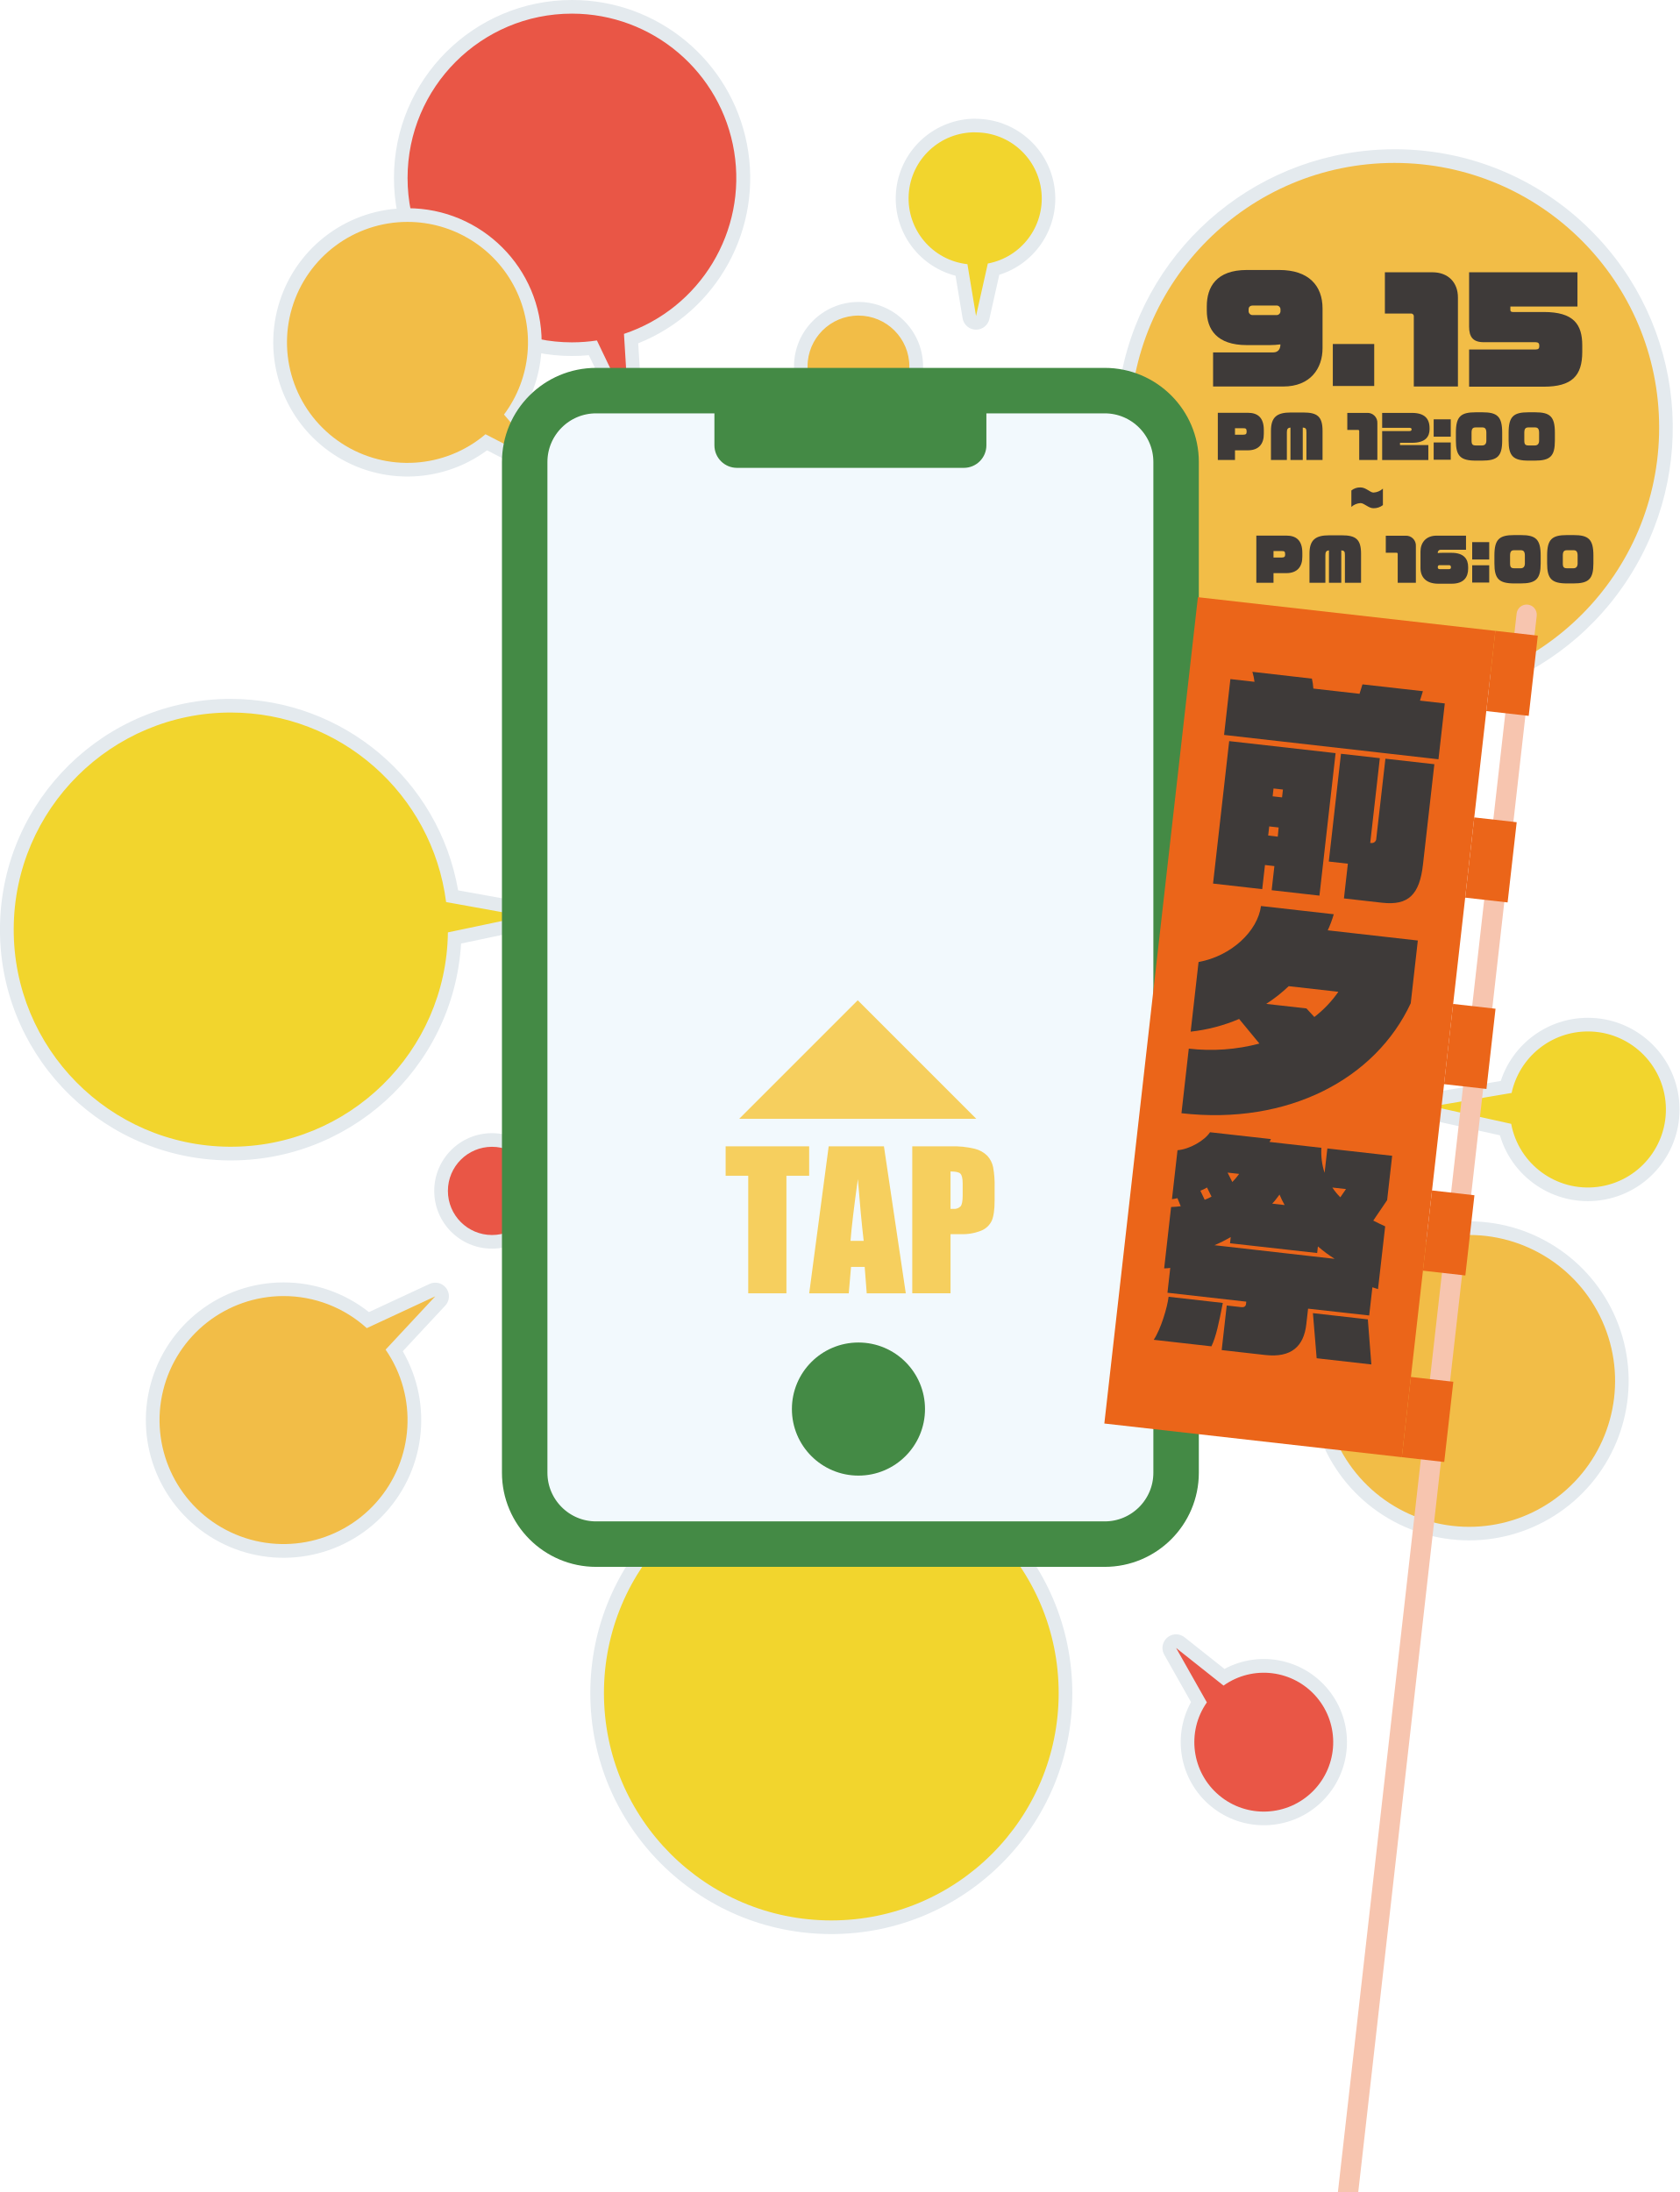
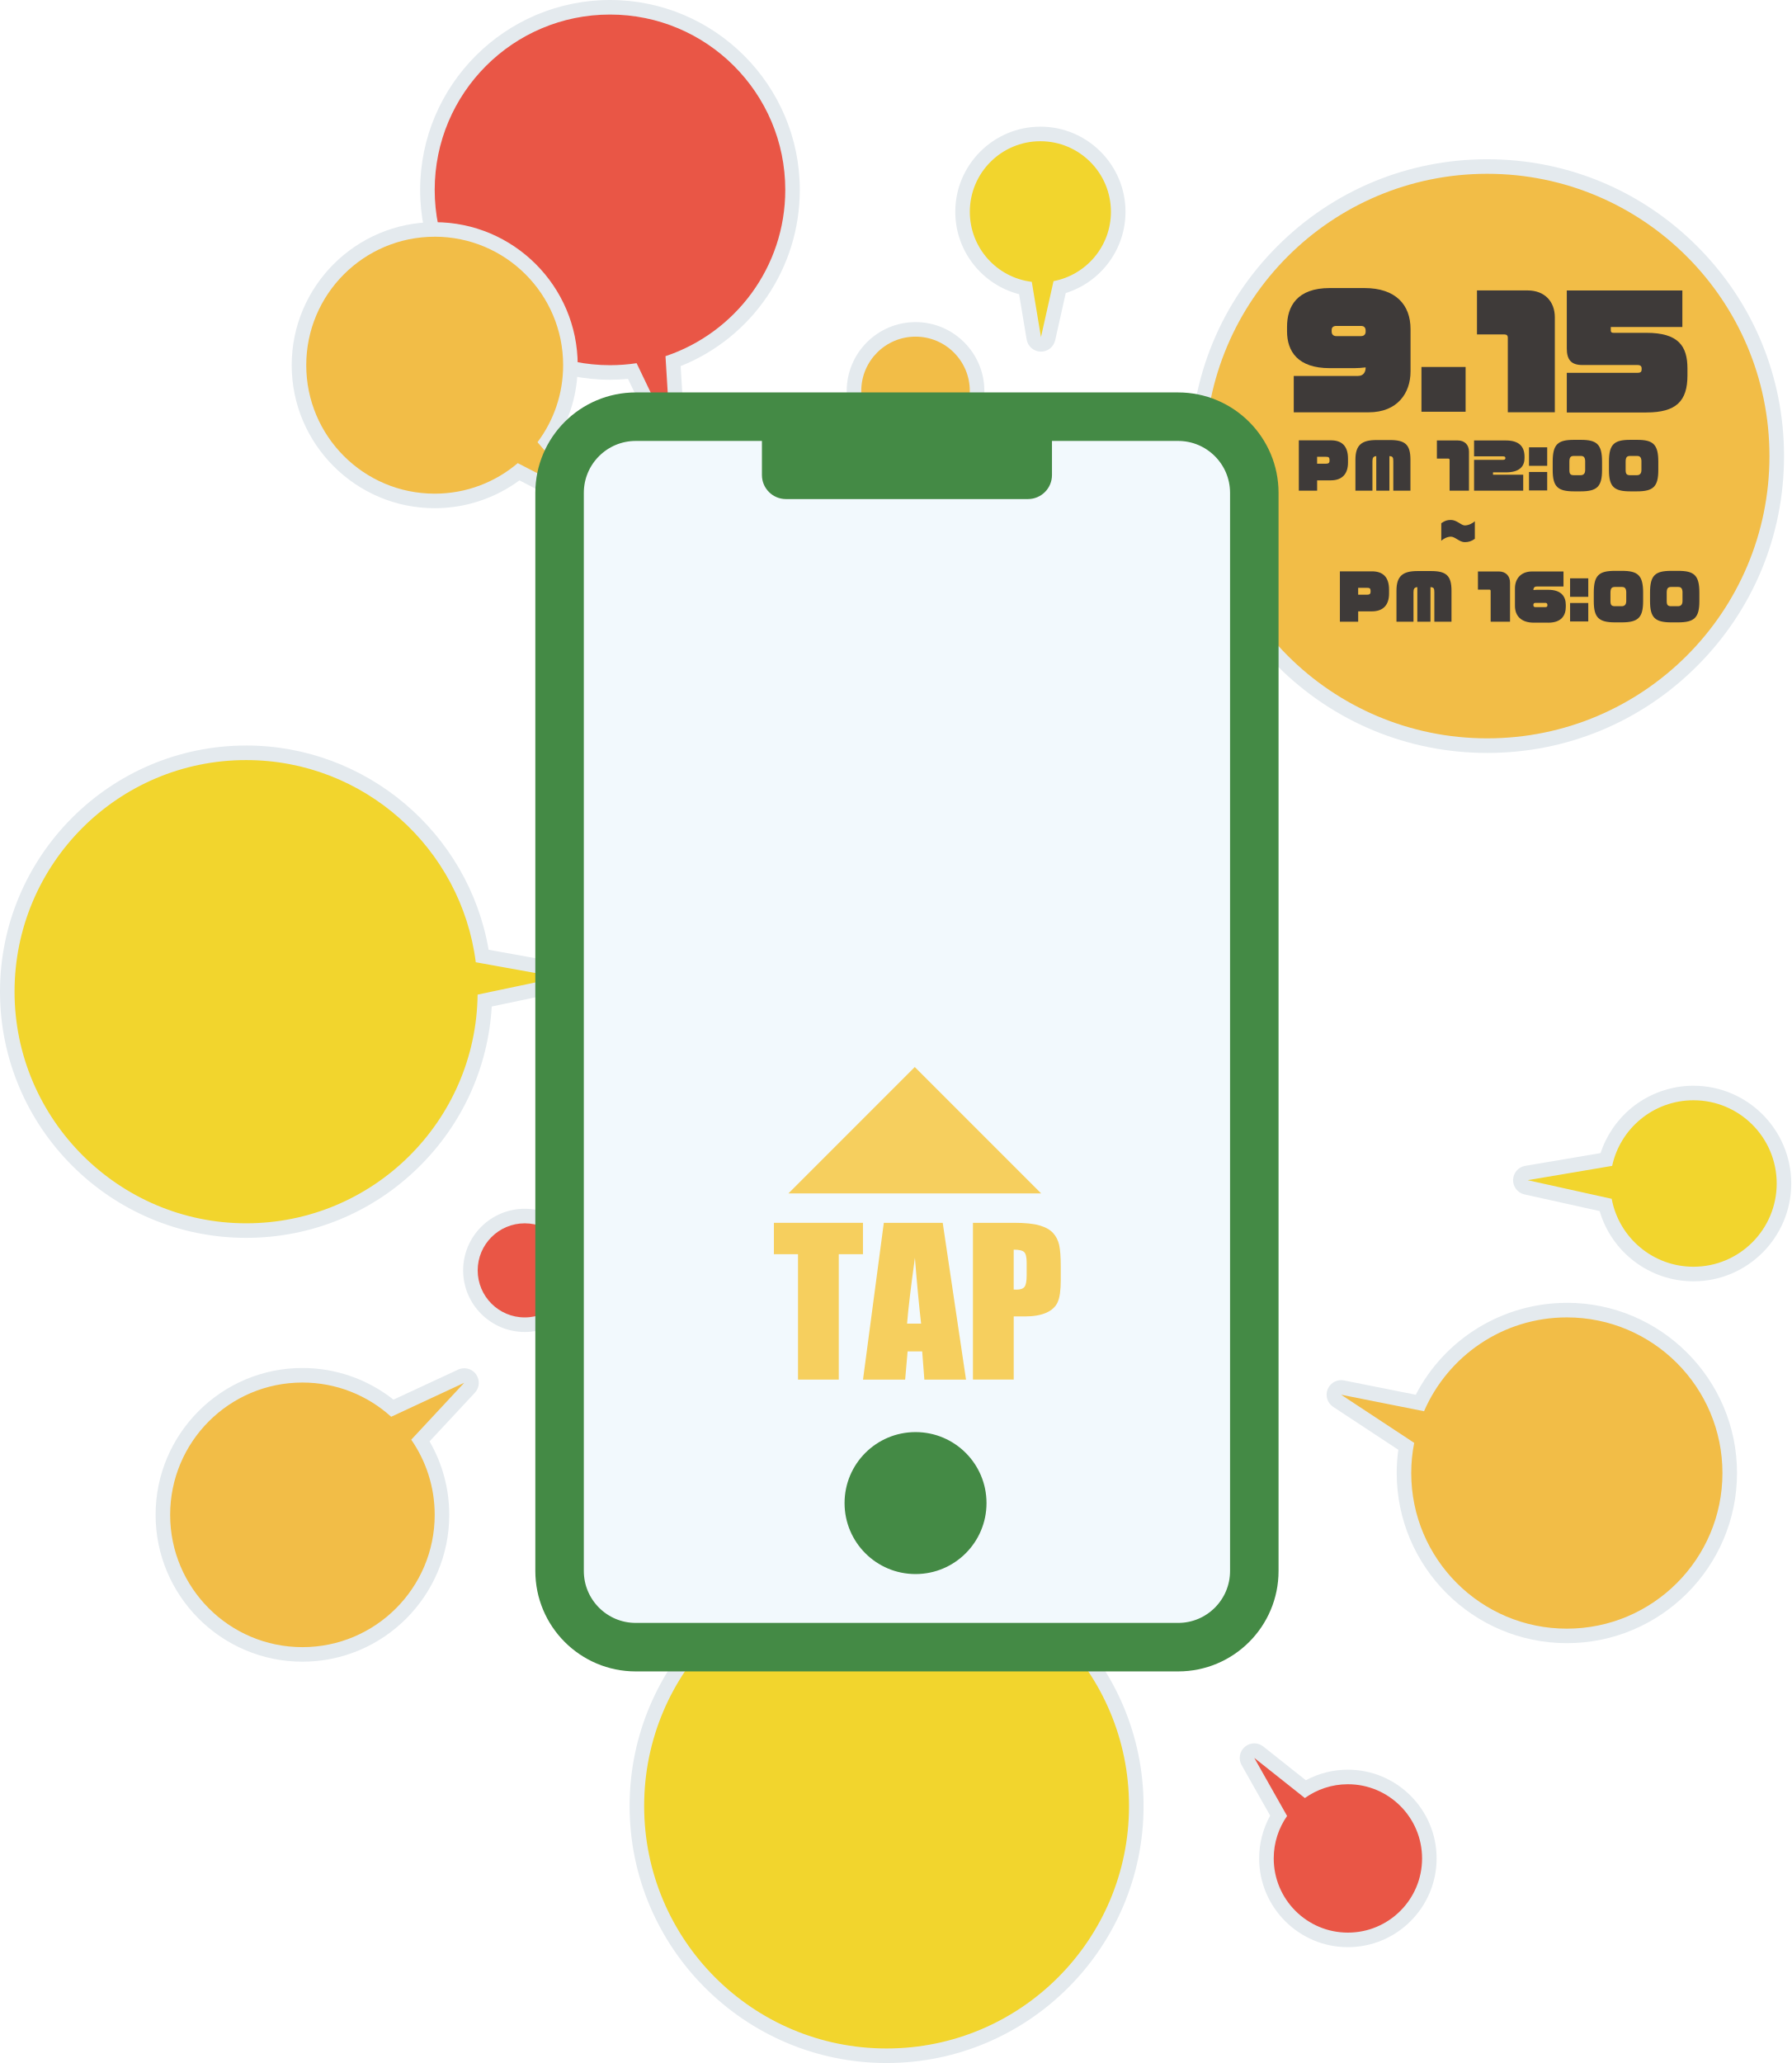
- <svg xmlns="http://www.w3.org/2000/svg" viewBox="0 0 738.72 964.13">
+ <svg xmlns="http://www.w3.org/2000/svg" id="_レイヤー_2" viewBox="0 0 738.72 850.63">
  <defs>
-     <style>.cls-1{fill:#f2bd47;}.cls-2{fill:#e4eaee;}.cls-3{fill:#f2d52d;}.cls-4{fill:#e95646;}.cls-5{fill:#f2f9fd;stroke:#448a45;stroke-miterlimit:10;stroke-width:20px;}.cls-6{fill:#448a45;}.cls-7{fill:#f6cf5e;}.cls-8{fill:#eb6519;}.cls-9{fill:#f7c5af;}.cls-10{fill:#3e3a39;}</style>
+     <style>.cls-1{fill:#f2d52d;}.cls-2{fill:#e95646;}.cls-3{fill:#448a45;}.cls-4{fill:#3e3a39;}.cls-5{fill:#f2bd47;}.cls-6{fill:#f6cf5e;}.cls-7{fill:#f2f9fd;stroke:#448a45;stroke-miterlimit:10;stroke-width:20px;}.cls-8{fill:#e4eaee;}</style>
  </defs>
-   <g id="レイヤー_2" data-name="レイヤー 2">
-     <g id="前夕祭">
-       <g id="吹き出し">
-         <circle class="cls-1" cx="613.34" cy="188.05" r="119.39" />
-         <path class="cls-2" d="M613.34,71.66a116.4,116.4,0,1,1-116.4,116.39A116.39,116.39,0,0,1,613.34,71.66m0-6a122.4,122.4,0,1,0,86.54,35.85,121.6,121.6,0,0,0-86.54-35.85Z" />
-         <circle class="cls-3" cx="365.63" cy="744.66" r="102.98" />
-         <path class="cls-2" d="M365.63,644.68a100,100,0,1,1-100,100,100,100,0,0,1,100-100m0-6a106,106,0,1,0,106,106,106.1,106.1,0,0,0-106-106Z" />
-         <path class="cls-4" d="M216.4,546.2a22.4,22.4,0,1,1,22.4-22.4A22.41,22.41,0,0,1,216.4,546.2Z" />
-         <path class="cls-2" d="M216.4,504.41A19.4,19.4,0,1,1,197,523.8a19.39,19.39,0,0,1,19.39-19.39m0-6a25.4,25.4,0,1,0,25.4,25.39,25.42,25.42,0,0,0-25.4-25.39Z" />
-         <path class="cls-1" d="M377.57,186.58A25.39,25.39,0,1,1,403,161.19,25.42,25.42,0,0,1,377.57,186.58Z" />
-         <path class="cls-2" d="M377.57,138.81a22.39,22.39,0,1,1-22.39,22.38,22.38,22.38,0,0,1,22.39-22.38m0-6A28.39,28.39,0,1,0,406,161.19a28.42,28.42,0,0,0-28.38-28.38Z" />
-         <path class="cls-3" d="M101.5,507.41a98.51,98.51,0,1,1,97.38-113.22L231.3,400a3,3,0,0,1,.09,5.88l-31.47,6.63a98.51,98.51,0,0,1-98.42,94.86Z" />
-         <path class="cls-2" d="M101.5,313.4a95.5,95.5,0,0,1,94.71,83.36L230.77,403,197,410.1a95.49,95.49,0,1,1-95.48-96.7m0-6A101.5,101.5,0,1,0,202.8,415L232,408.86a6,6,0,0,0-.17-11.78l-30.33-5.46a101.64,101.64,0,0,0-100-84.22Z" />
-         <path class="cls-4" d="M276.39,181.65a3,3,0,0,1-2.7-1.7L260.78,153a76.83,76.83,0,0,1-9.22.56,75.31,75.31,0,1,1,26-4.64l1.82,29.53a3,3,0,0,1-2.24,3.08A2.89,2.89,0,0,1,276.39,181.65Z" />
-         <path class="cls-2" d="M251.56,6a72.29,72.29,0,0,1,22.88,140.86l1.95,31.79-13.85-28.9a73.61,73.61,0,0,1-11,.83A72.29,72.29,0,1,1,251.56,6m0-6a78.29,78.29,0,1,0,0,156.58c2.47,0,5-.12,7.43-.35l12,25a6,6,0,0,0,11.4-3L280.7,151A78.29,78.29,0,0,0,251.56,0Z" />
-         <path class="cls-1" d="M241.39,208.33A3,3,0,0,1,240,208l-26.1-13.46a55.84,55.84,0,1,1,11.57-12.36l18.18,21.2a3,3,0,0,1-2.27,5Z" />
-         <path class="cls-2" d="M179.27,97.6a53,53,0,0,1,42.4,84.74l19.72,23L213.53,191A53,53,0,1,1,179.27,97.6m0-6a59,59,0,1,0,34.95,106.47l24.42,12.59a6,6,0,0,0,7.3-9.24l-16.71-19.49a58.45,58.45,0,0,0,9-31.35,59,59,0,0,0-59-59Z" />
-         <path class="cls-1" d="M646.17,674.54A67.25,67.25,0,0,1,579,607.37a68.08,68.08,0,0,1,.91-11l-28.48-18.76a3,3,0,0,1,1.65-5.51,3,3,0,0,1,.59.06l31.85,6.35a67.17,67.17,0,1,1,60.65,96Z" />
-         <path class="cls-2" d="M646.17,543.2a64.18,64.18,0,1,1-62.95,51.73l-30.14-19.85,34.19,6.81a64.17,64.17,0,0,1,58.9-38.69m0-6a70.14,70.14,0,0,0-62.31,37.9l-29.6-5.9a6,6,0,0,0-4.48,10.89l26.88,17.71a70.16,70.16,0,1,0,69.51-60.6Z" />
-         <path class="cls-4" d="M555.89,799.88a33.58,33.58,0,0,1-28.59-51.21l-12.63-22.35a3,3,0,0,1,2.61-4.48,3,3,0,0,1,1.87.65l19.14,15.19a33.59,33.59,0,1,1,17.6,62.2Z" />
-         <path class="cls-2" d="M517.28,724.84l20.86,16.55a30.54,30.54,0,1,1-7.33,7.39l-13.53-23.94m0-6a6,6,0,0,0-5.22,8.95l11.78,20.85a36.56,36.56,0,1,0,14.72-14.58L521,720.14a6,6,0,0,0-3.73-1.3Z" />
-         <path class="cls-1" d="M124.72,682.17a57.56,57.56,0,1,1,37.11-101.54l28.35-13.18a3,3,0,0,1,3.46,4.77l-20.23,21.72a57.55,57.55,0,0,1-48.69,88.23Z" />
-         <path class="cls-2" d="M124.72,570.06a54.38,54.38,0,0,1,36.6,14.11l30.13-14L169.6,593.62a54.54,54.54,0,1,1-44.88-23.56m0-6a60.56,60.56,0,1,0,52.43,30.27l18.69-20.07a6,6,0,0,0-4.4-10.09,5.92,5.92,0,0,0-2.52.56l-26.65,12.38a60.43,60.43,0,0,0-37.55-13.05Z" />
-         <path class="cls-3" d="M698.4,525.31a37.3,37.3,0,0,1-36.26-28.49l-32.79-7.27a3,3,0,0,1,.15-5.88l32.91-5.58a37.32,37.32,0,1,1,36,47.22Z" />
-         <path class="cls-2" d="M698.4,453.67a34.32,34.32,0,1,1-33.74,40.64L630,486.63l34.85-5.91a34.34,34.34,0,0,1,33.55-27.05m0-6a40.32,40.32,0,0,0-38.32,27.78L629,480.71a6,6,0,0,0-.3,11.77l31,6.87a40.32,40.32,0,1,0,38.69-51.68Z" />
-         <path class="cls-3" d="M429.21,142a3,3,0,0,1-2.88-2.5l-3.43-20.65a32.1,32.1,0,1,1,14.08-.4l-4.76,21.21a3,3,0,0,1-2.93,2.34Z" />
-         <path class="cls-2" d="M429.05,58.23a29.09,29.09,0,0,1,5.42,57.68L429.29,139,425.5,116.2a29.09,29.09,0,0,1,3.55-58m0-6a35.1,35.1,0,0,0-8.78,69.08L423.38,140a6,6,0,0,0,5.75,5h.17a6,6,0,0,0,5.85-4.68l4.37-19.47a35.1,35.1,0,0,0-10.47-68.6Z" />
+   <g id="_前夕祭">
+     <g id="_吹き出し">
+       <g>
+         <circle class="cls-5" cx="613.34" cy="188.05" r="119.39" />
+         <path class="cls-8" d="M613.34,71.66c64.28,0,116.39,52.11,116.39,116.39s-52.11,116.39-116.39,116.39-116.39-52.11-116.39-116.39,52.11-116.39,116.39-116.39m0-6c-32.69,0-63.43,12.73-86.55,35.85-23.12,23.12-35.85,53.85-35.85,86.55s12.73,63.43,35.85,86.55,53.85,35.85,86.55,35.85,63.43-12.73,86.55-35.85,35.85-53.85,35.85-86.55-12.73-63.43-35.85-86.55c-23.12-23.12-53.85-35.85-86.55-35.85h0Z" />
      </g>
-       <g id="スマホ">
-         <rect class="cls-5" x="230.77" y="171.81" width="286.51" height="507.36" rx="31.42" />
-         <circle class="cls-6" cx="377.57" cy="619.76" r="29.27" />
-         <rect class="cls-6" x="314.22" y="167.93" width="119.62" height="37.85" rx="9.91" />
-         <polygon class="cls-7" points="325.14 492.08 377.26 439.96 429.38 492.08 325.14 492.08" />
-         <path class="cls-7" d="M355.89,504.2v12.94h-10v51.71H329.09V517.14h-9.94V504.2Z" />
-         <path class="cls-7" d="M388.78,504.2l9.61,64.65H381.21l-.9-11.62h-6l-1,11.62H355.91l8.57-64.65Zm-8.91,41.57q-1.28-11-2.56-27.15-2.58,18.57-3.23,27.15Z" />
-         <path class="cls-7" d="M401.24,504.2h16.93a39.79,39.79,0,0,1,10.57,1.08,11.82,11.82,0,0,1,5.55,3.12,10.72,10.72,0,0,1,2.51,4.93,44.07,44.07,0,0,1,.66,9v5.63c0,4.13-.43,7.13-1.28,9a8.69,8.69,0,0,1-4.69,4.36,22.19,22.19,0,0,1-8.92,1.52h-4.51v26H401.24Zm16.82,11.06v16.45c.47,0,.89,0,1.23,0a3.89,3.89,0,0,0,3.22-1.13c.6-.76.9-2.34.9-4.73v-5.32c0-2.2-.35-3.64-1-4.31S420.24,515.26,418.06,515.26Z" />
+       <g>
+         <circle class="cls-1" cx="365.63" cy="744.66" r="102.98" />
+         <path class="cls-8" d="M365.63,644.68c55.22,0,99.98,44.76,99.98,99.98s-44.76,99.98-99.98,99.98-99.98-44.76-99.98-99.98,44.76-99.98,99.98-99.98m0-6c-58.44,0-105.98,47.54-105.98,105.98s47.54,105.98,105.98,105.98,105.98-47.54,105.98-105.98-47.54-105.98-105.98-105.98h0Z" />
      </g>
-       <g id="旗">
-         <rect class="cls-8" x="388.83" y="385.96" width="365.77" height="131.68" transform="translate(1084.97 -65.45) rotate(96.46)" />
-         <path class="cls-9" d="M597.4,964.13h-8.95l78.6-694.27a4.45,4.45,0,0,1,4.92-3.92h0a4.45,4.45,0,0,1,3.92,4.92" />
-         <rect class="cls-8" x="647.28" y="286.79" width="35.51" height="18.78" transform="translate(1034.16 -331.32) rotate(96.46)" />
-         <rect class="cls-8" x="610.13" y="614.96" width="35.51" height="18.78" transform="translate(1318.91 70.69) rotate(96.46)" />
-         <rect class="cls-8" x="628.71" y="450.88" width="35.51" height="18.78" transform="translate(1176.53 -130.31) rotate(96.46)" />
-         <rect class="cls-8" x="619.42" y="532.92" width="35.51" height="18.78" transform="translate(1247.72 -29.81) rotate(96.46)" />
-         <rect class="cls-8" x="638" y="368.83" width="35.51" height="18.78" transform="translate(1105.35 -230.81) rotate(96.46)" />
-         <path class="cls-10" d="M559.31,391.55l1.2-10.61-4.14-.47-1.21,10.61-21.63-2.45,7.1-62.66,46.8,5.29-7.1,62.67Zm-20.93-68.3,2.78-24.56,10.61,1.2a26.74,26.74,0,0,0-.93-4.4l26.17,3a25.45,25.45,0,0,1,.64,4.37l20.31,2.3,1.29-4.15,26.58,3-1.28,4.15,10.91,1.24-2.78,24.56Zm24,40.71-4.14-.47-.46,4L562,368Zm1.89-16.68-4.14-.47-.39,3.44,4.14.47Zm43.61,49.78-16.78-1.9,1.73-15.27-8.39-.95,5.36-47.4,17.09,1.93-4.23,37.3.3,0a2,2,0,0,0,2.38-2l4-35.07,21.53,2.43-5,44.07C624.39,393.6,619.35,398.35,607.93,397.06Z" />
-         <path class="cls-10" d="M519.64,489.64l3.22-28.41A83.7,83.7,0,0,0,553.92,459L545,448.18a75.06,75.06,0,0,1-21.31,5.58l3.47-30.63c14.53-2.65,26-13.64,27.46-24.63l32,3.62a48.47,48.47,0,0,1-2.64,7.07l39.62,4.49-3.12,27.59C605,474.53,566.64,495,519.64,489.64Zm47.17-55.88a66.44,66.44,0,0,1-9.89,7.79l17.69,2,3.47,3.77a50,50,0,0,0,10.57-11.09Z" />
-         <path class="cls-10" d="M532.81,592.17l-25.37-2.87c3.21-4.86,6-14.37,6.54-18.92l23.85,2.7C536.11,582,534.8,588.1,532.81,592.17Zm70.81-26-1.41,12.43-26.88-3-.78,6.87c-1.1,9.71-6.59,14.82-18.12,13.51l-19.1-2.16,2.22-19.61,6.47.73c.91.11,1.86-.2,2-1.31l.13-1.11-34.67-3.92,1.23-10.92a20.65,20.65,0,0,1-2.68.21l3.05-27a41.65,41.65,0,0,0,4.24-.34L517.87,527a16.34,16.34,0,0,1-2.41.44l2.44-21.53c5.27-.42,11.84-4.18,14.3-7.9l26.79,3a5.45,5.45,0,0,1-.65,1.25l22.84,2.59a29.4,29.4,0,0,0,1.41,11l1.22-10.71,28.5,3.22-2.21,19.51L604,536.86c1.74.91,3.49,1.73,5.24,2.54L606.09,567C605.29,566.8,604.42,566.39,603.62,566.2Zm-72.74-43.86a17.2,17.2,0,0,1-2.92,1.41l1.9,4a27,27,0,0,0,3-1.39Zm48.77,25.89-.33,2.93L541,546.83l.31-2.73a57.68,57.68,0,0,1-7.16,3.59l52.86,6A61.75,61.75,0,0,1,579.65,548.23Zm-39.73-32.44,2.09,4.13a31,31,0,0,0,3-3.56Zm22.86,9.65c-1,1.32-2,2.74-3.22,4l5.46.62A39.84,39.84,0,0,1,562.78,525.44Zm16.32,72-1.64-19.84,24.15,2.74,1.55,19.83ZM586,522.33a27.79,27.79,0,0,0,3.51,4.29L592,523Z" />
+       <g>
+         <path class="cls-2" d="M216.4,546.2c-12.35,0-22.4-10.05-22.4-22.4s10.05-22.4,22.4-22.4,22.4,10.05,22.4,22.4-10.05,22.4-22.4,22.4Z" />
+         <path class="cls-8" d="M216.4,504.41c10.71,0,19.4,8.69,19.4,19.4s-8.69,19.4-19.4,19.4-19.4-8.69-19.4-19.4,8.69-19.4,19.4-19.4m0-6c-14.01,0-25.4,11.39-25.4,25.4s11.39,25.4,25.4,25.4,25.4-11.39,25.4-25.4-11.39-25.4-25.4-25.4h0Z" />
      </g>
-       <g id="日時">
-         <path class="cls-10" d="M564.42,170H533.55V155H560c2.35,0,3.15-1.73,3.15-3.39v-.13a38,38,0,0,1-4.63.31H548.37c-13.15,0-17.59-6.91-17.59-15.18v-1.86c0-8.45,4.13-16,17.59-16h14.32c12.85,0,19,6.86,19,16.92v17.47C581.71,162.05,576.34,170,564.42,170Zm-1.23-33.7a1.73,1.73,0,0,0-1.92-1.92H551.09c-1.48,0-1.92.87-1.92,1.61v.68a1.75,1.75,0,0,0,1.92,1.91h10.18a1.72,1.72,0,0,0,1.92-1.79Z" />
-         <path class="cls-10" d="M586.21,169.77V151.31h18.21v18.46Z" />
-         <path class="cls-10" d="M621.83,170V139.27a1.21,1.21,0,0,0-1.36-1.36H609.11V119.76H630c7,0,11.24,4.51,11.24,11.11V170Z" />
-         <path class="cls-10" d="M679,170.08H646.15V153.72h29.2c1.3,0,1.67-.5,1.67-1.42v-.37c0-.93-.5-1.42-1.67-1.42H652.57c-4.69,0-6.42-2.29-6.42-6.86V119.76h47.66v15.07H664.3v1.54c0,.62.43.86,1.11.86H679c13.15,0,16.92,5.44,16.92,14.7v2.9C695.91,165.32,691.34,170.08,679,170.08Z" />
-         <path class="cls-10" d="M548.81,198.07h-5.63v4.25h-7.55V181.56h13.23c4.19,0,7,2,7,7.56v1.65C555.9,195.12,553.77,198.07,548.81,198.07Zm-.51-8.32c0-1.25-.41-1.4-1.53-1.4h-3.59v2.85h3.59c1.09,0,1.53-.3,1.53-1.22Z" />
-         <path class="cls-10" d="M574.6,202.32V190.21c0-1.53-.18-2.09-1.61-2.14v14.25h-5.41V188.07c-1.3.1-1.58.79-1.58,2.14v12.11h-7V189.55c0-6.06,2.57-8.12,8.7-8.12h5.52c6.2,0,8.47,1.78,8.47,8.12v12.77Z" />
-         <path class="cls-10" d="M597.82,202.32V189.65a.5.5,0,0,0-.56-.56h-4.68v-7.48h8.59a4.31,4.31,0,0,1,4.63,4.58v16.13Z" />
-         <path class="cls-10" d="M621,194.76h-5.24v1h12.46v6.59H607.91V189.6h12c.69,0,.94-.28.94-.69v-.1c0-.43-.33-.64-.94-.64h-12v-6.56H621c5.55,0,7.76,2.49,7.76,6.77v.46C628.72,192,627.07,194.76,621,194.76Z" />
-         <path class="cls-10" d="M630.57,192.07v-7.63h7.51v7.63Zm0,10.14v-7.6h7.51v7.6Z" />
-         <path class="cls-10" d="M651.86,202.6h-2.72c-6.79,0-8.8-2-8.8-8.8v-3.46c0-7.15,2.11-9,8.72-9H652c6.54,0,8.7,1.83,8.7,9v3.46C660.69,200.64,658.65,202.6,651.86,202.6Zm1.88-12.26c0-1.84-.68-2.34-1.75-2.34h-2.93c-1.27,0-1.83.53-1.83,2.34v3.46c0,1.67.46,2.13,1.91,2.13h2.72c1.25,0,1.88-.74,1.88-2.13Z" />
-         <path class="cls-10" d="M675.06,202.6h-2.72c-6.8,0-8.81-2-8.81-8.8v-3.46c0-7.15,2.12-9,8.73-9h2.92c6.54,0,8.7,1.83,8.7,9v3.46C683.88,200.64,681.85,202.6,675.06,202.6Zm1.88-12.26c0-1.84-.69-2.34-1.76-2.34h-2.92c-1.27,0-1.83.53-1.83,2.34v3.46c0,1.67.46,2.13,1.91,2.13h2.72c1.24,0,1.88-.74,1.88-2.13Z" />
-         <path class="cls-10" d="M604.05,223.54c-2.14,0-4-2.26-5.68-2.26a6.5,6.5,0,0,0-4,1.68v-7.23a6,6,0,0,1,4-1.34c2.44,0,4.25,2.26,5.72,2.26a6.76,6.76,0,0,0,4.15-1.73v7.25A6.6,6.6,0,0,1,604.05,223.54Z" />
-         <path class="cls-10" d="M565.74,252.09h-5.62v4.25h-7.55V235.58H565.8c4.19,0,7,2,7,7.55v1.66C572.84,249.14,570.7,252.09,565.74,252.09Zm-.5-8.32c0-1.25-.41-1.4-1.53-1.4h-3.59v2.85h3.59c1.09,0,1.53-.31,1.53-1.22Z" />
-         <path class="cls-10" d="M591.53,256.34V244.23c0-1.53-.17-2.09-1.6-2.14v14.25h-5.42V242.09c-1.29.1-1.57.79-1.57,2.14v12.11h-7V243.57c0-6.06,2.57-8.12,8.7-8.12h5.52c6.2,0,8.47,1.78,8.47,8.12v12.77Z" />
-         <path class="cls-10" d="M614.75,256.34V243.67a.5.5,0,0,0-.56-.56h-4.68v-7.48h8.6a4.31,4.31,0,0,1,4.63,4.58v16.13Z" />
-         <path class="cls-10" d="M638.48,256.74h-5.9c-5.26,0-7.81-2.8-7.81-6.94v-7.2c0-3.69,2.19-7,7.1-7h12.92v6.21H633.7a1.25,1.25,0,0,0-1.32,1.37v.08a15.85,15.85,0,0,1,1.91-.11h4.19c5.42,0,7.25,2.8,7.25,6.24v.73C645.73,253.67,644,256.74,638.48,256.74Zm-.33-7.4a.74.74,0,0,0-.81-.76h-4.17a.71.71,0,0,0-.79.74v.22a.72.72,0,0,0,.79.79h4.17c.64,0,.81-.38.81-.66Z" />
-         <path class="cls-10" d="M647.51,246.09v-7.64H655v7.64Zm0,10.14v-7.6H655v7.6Z" />
-         <path class="cls-10" d="M668.8,256.62h-2.72c-6.79,0-8.8-2-8.8-8.81v-3.46c0-7.14,2.11-9,8.72-9h2.93c6.54,0,8.7,1.83,8.7,9v3.46C677.63,254.66,675.59,256.62,668.8,256.62Zm1.88-12.27c0-1.83-.68-2.34-1.75-2.34H666c-1.27,0-1.83.54-1.83,2.34v3.46c0,1.68.46,2.14,1.91,2.14h2.72c1.25,0,1.88-.74,1.88-2.14Z" />
-         <path class="cls-10" d="M692,256.62h-2.73c-6.79,0-8.8-2-8.8-8.81v-3.46c0-7.14,2.11-9,8.73-9h2.92c6.54,0,8.7,1.83,8.7,9v3.46C700.82,254.66,698.79,256.62,692,256.62Zm1.88-12.27c0-1.83-.69-2.34-1.76-2.34H689.2c-1.27,0-1.83.54-1.83,2.34v3.46c0,1.68.45,2.14,1.9,2.14H692c1.24,0,1.88-.74,1.88-2.14Z" />
+       <g>
+         <path class="cls-5" d="M377.57,186.58c-14,0-25.38-11.39-25.38-25.38s11.39-25.38,25.38-25.38,25.38,11.39,25.38,25.38-11.39,25.38-25.38,25.38Z" />
+         <path class="cls-8" d="M377.57,138.81c12.36,0,22.38,10.02,22.38,22.38s-10.02,22.38-22.38,22.38-22.38-10.02-22.38-22.38,10.02-22.38,22.38-22.38m0-6c-15.65,0-28.38,12.73-28.38,28.38s12.73,28.38,28.38,28.38,28.38-12.73,28.38-28.38-12.73-28.38-28.38-28.38h0Z" />
+       </g>
+       <g>
+         <path class="cls-1" d="M101.5,507.41c-54.31,0-98.5-44.19-98.5-98.5s44.19-98.5,98.5-98.5c48.72,0,90.2,35.87,97.38,83.79l32.42,5.85c1.41,.25,2.45,1.47,2.47,2.91,.02,1.43-.98,2.68-2.38,2.98l-31.47,6.62c-.91,25.15-11.22,48.65-29.18,66.41-18.55,18.34-43.14,28.45-69.23,28.45Z" />
+         <path class="cls-8" d="M101.5,313.4c48.63,0,88.74,36.35,94.71,83.36l34.56,6.23-33.8,7.11c-.65,52.19-43.13,94.3-95.47,94.3S6,461.65,6,408.9s42.76-95.5,95.5-95.5m0-6C45.53,307.4,0,352.93,0,408.9s45.53,101.5,101.5,101.5c26.89,0,52.22-10.41,71.34-29.31,17.95-17.75,28.48-41.06,29.96-66.08l29.21-6.15c2.81-.59,4.81-3.09,4.76-5.96-.04-2.87-2.11-5.31-4.93-5.82l-30.33-5.47c-8.29-48.31-50.52-84.22-100.01-84.22h0Z" />
+       </g>
+       <g>
+         <path class="cls-2" d="M276.39,181.65c-1.13,0-2.2-.64-2.7-1.7l-12.91-26.93c-3.05,.37-6.14,.56-9.22,.56-41.51,0-75.29-33.77-75.29-75.29S210.04,3,251.56,3s75.29,33.77,75.29,75.29c0,31.67-19.71,59.78-49.27,70.65l1.81,29.53c.09,1.43-.85,2.73-2.24,3.09-.25,.06-.5,.1-.75,.1Z" />
+         <path class="cls-8" d="M251.56,6c39.92,0,72.29,32.36,72.29,72.29,0,31.92-20.7,58.99-49.4,68.57l1.95,31.79-13.86-28.9c-3.58,.55-7.25,.83-10.98,.83-39.92,0-72.29-32.36-72.29-72.29S211.63,6,251.56,6m0-6c-43.17,0-78.29,35.12-78.29,78.29s35.12,78.29,78.29,78.29c2.48,0,4.96-.12,7.43-.35l11.99,25.01c1.02,2.12,3.15,3.41,5.41,3.41,.5,0,1.01-.06,1.51-.19,2.78-.72,4.66-3.31,4.48-6.17l-1.68-27.33c29.58-11.84,49.14-40.48,49.14-72.66C329.85,35.12,294.73,0,251.56,0h0Z" />
+       </g>
+       <g>
+         <path class="cls-5" d="M241.39,208.33c-.47,0-.94-.11-1.37-.33l-26.1-13.46c-9.85,7.77-22.07,12.02-34.64,12.02-30.86,0-55.97-25.11-55.97-55.97s25.11-55.97,55.97-55.97,55.97,25.11,55.97,55.97c0,11.4-3.37,22.27-9.76,31.59l18.18,21.2c.93,1.09,.97,2.69,.08,3.81-.59,.74-1.46,1.14-2.35,1.14Z" />
+         <path class="cls-8" d="M179.27,97.6c29.26,0,52.97,23.72,52.97,52.97,0,11.91-3.93,22.91-10.57,31.76l19.72,22.99-27.86-14.36c-9.24,7.85-21.19,12.59-34.26,12.59-29.26,0-52.97-23.72-52.97-52.97s23.72-52.97,52.97-52.97m0-6c-32.52,0-58.97,26.46-58.97,58.97s26.46,58.97,58.97,58.97c12.6,0,24.86-4.05,34.95-11.48l24.42,12.59c.87,.45,1.82,.67,2.75,.67,1.79,0,3.54-.8,4.71-2.28,1.78-2.25,1.72-5.45-.15-7.63l-16.71-19.49c5.91-9.38,9.01-20.12,9.01-31.35,0-32.52-26.46-58.97-58.97-58.97h0Z" />
+       </g>
+       <g>
+         <path class="cls-5" d="M646.17,674.54c-37.04,0-67.17-30.13-67.17-67.17,0-3.67,.31-7.37,.91-11.02l-28.48-18.76c-1.2-.79-1.67-2.32-1.12-3.64,.47-1.14,1.58-1.86,2.77-1.86,.19,0,.39,.02,.59,.06l31.85,6.34c11.12-23.34,34.66-38.28,60.64-38.28,37.04,0,67.17,30.13,67.17,67.17s-30.13,67.17-67.17,67.17Z" />
+         <path class="cls-8" d="M646.17,543.2c35.44,0,64.17,28.73,64.17,64.17s-28.73,64.17-64.17,64.17-64.17-28.73-64.17-64.17c0-4.26,.42-8.41,1.22-12.44l-30.13-19.85,34.19,6.81c9.86-22.76,32.51-38.69,58.9-38.69m0-6c-26.35,0-50.31,14.72-62.31,37.89l-29.6-5.9c-.39-.08-.79-.12-1.17-.12-2.39,0-4.61,1.44-5.55,3.72-1.09,2.66-.15,5.71,2.25,7.29l26.87,17.7c-.44,3.18-.66,6.39-.66,9.57,0,38.69,31.48,70.17,70.17,70.17s70.17-31.48,70.17-70.17-31.48-70.17-70.17-70.17h0Z" />
+       </g>
+       <g>
+         <path class="cls-2" d="M555.89,799.88c-18.52,0-33.59-15.07-33.59-33.59,0-6.27,1.72-12.33,5-17.63l-12.63-22.35c-.71-1.25-.43-2.82,.66-3.76,.56-.48,1.25-.72,1.95-.72,.66,0,1.32,.22,1.86,.65l19.15,15.19c5.29-3.26,11.33-4.98,17.59-4.98,18.52,0,33.59,15.07,33.59,33.59s-15.07,33.59-33.59,33.59Z" />
+         <path class="cls-8" d="M517.28,724.84l20.85,16.54c5.01-3.57,11.13-5.69,17.75-5.69,16.89,0,30.59,13.7,30.59,30.59s-13.7,30.59-30.59,30.59-30.59-13.7-30.59-30.59c0-6.51,2.04-12.55,5.51-17.51l-13.53-23.94m0-6c-1.39,0-2.78,.48-3.9,1.44-2.18,1.86-2.74,5.01-1.33,7.51l11.78,20.85c-2.98,5.39-4.54,11.42-4.54,17.65,0,20.18,16.41,36.59,36.59,36.59s36.59-16.41,36.59-36.59-16.41-36.59-36.59-36.59c-6.11,0-12.02,1.5-17.33,4.36l-17.55-13.92c-1.09-.87-2.41-1.3-3.73-1.3h0Z" />
+       </g>
+       <g>
+         <path class="cls-5" d="M124.72,682.17c-31.73,0-57.55-25.82-57.55-57.55s25.82-57.55,57.55-57.55c13.64,0,26.73,4.8,37.11,13.56l28.35-13.18c.41-.19,.84-.28,1.26-.28,.94,0,1.85,.44,2.43,1.24,.84,1.16,.75,2.76-.23,3.81l-20.23,21.72c5.81,9.19,8.86,19.74,8.86,30.67,0,31.73-25.82,57.55-57.55,57.55Z" />
+         <path class="cls-8" d="M124.72,570.06c14.09,0,26.93,5.34,36.6,14.11l30.12-14-21.84,23.45c6.09,8.8,9.67,19.48,9.67,30.99,0,30.13-24.42,54.55-54.55,54.55s-54.55-24.42-54.55-54.55,24.42-54.55,54.55-54.55m0-6c-33.39,0-60.55,27.16-60.55,60.55s27.16,60.55,60.55,60.55,60.55-27.16,60.55-60.55c0-10.72-2.79-21.1-8.12-30.29l18.69-20.06c1.96-2.1,2.15-5.29,.47-7.61-1.16-1.6-2.98-2.48-4.86-2.48-.85,0-1.71,.18-2.53,.56l-26.65,12.38c-10.67-8.44-23.85-13.05-37.55-13.05h0Z" />
+       </g>
+       <g>
+         <path class="cls-1" d="M698.4,525.31c-17.3,0-32.24-11.87-36.26-28.49l-32.78-7.26c-1.4-.31-2.39-1.57-2.35-3s1.08-2.64,2.5-2.88l32.91-5.57c4.4-16.01,19.22-27.42,35.99-27.42,20.58,0,37.32,16.74,37.32,37.32s-16.74,37.32-37.32,37.32Z" />
+         <path class="cls-8" d="M698.4,453.67c18.96,0,34.32,15.37,34.32,34.32s-15.37,34.32-34.32,34.32c-16.8,0-30.77-12.07-33.73-28.01l-34.66-7.68,34.85-5.9c3.34-15.46,17.08-27.05,33.54-27.05m0-6c-9.27,0-18.32,3.23-25.49,9.08-5.98,4.89-10.44,11.42-12.83,18.7l-31.08,5.26c-2.83,.48-4.92,2.9-5,5.77-.07,2.87,1.9,5.39,4.7,6.01l31,6.87c4.97,17,20.64,28.96,38.69,28.96,22.23,0,40.32-18.09,40.32-40.32s-18.09-40.32-40.32-40.32h0Z" />
+       </g>
+       <g>
+         <path class="cls-1" d="M429.21,141.98c-1.43-.04-2.64-1.09-2.88-2.51l-3.44-20.65c-14.94-2.9-25.95-16.06-25.95-31.5,0-17.7,14.4-32.1,32.1-32.1s32.1,14.4,32.1,32.1c0,14.75-10.05,27.52-24.17,31.1l-4.76,21.21c-.31,1.37-1.53,2.34-2.93,2.34-.03,0-.06,0-.08,0Z" />
+         <path class="cls-8" d="M429.05,58.23c16.07,0,29.1,13.03,29.1,29.1,0,14.22-10.2,26.04-23.67,28.59l-5.18,23.07-3.79-22.78c-14.4-1.75-25.55-14.01-25.55-28.88,0-16.07,13.03-29.1,29.1-29.1m0-6c-19.35,0-35.1,15.75-35.1,35.1,0,16.17,11.03,30.05,26.32,33.98l3.11,18.66c.47,2.83,2.88,4.93,5.75,5.01,.06,0,.11,0,.17,0,2.8,0,5.24-1.94,5.85-4.69l4.37-19.47c14.49-4.51,24.63-18.01,24.63-33.5,0-19.35-15.75-35.1-35.1-35.1h0Z" />
+       </g>
+     </g>
+     <g id="_スマホ">
+       <g>
+         <rect class="cls-7" x="230.77" y="171.81" width="286.51" height="507.36" rx="31.42" ry="31.42" />
+         <circle class="cls-3" cx="377.57" cy="619.76" r="29.27" />
+         <rect class="cls-3" x="314.22" y="167.93" width="119.62" height="37.85" rx="9.91" ry="9.91" />
+       </g>
+       <g>
+         <polygon class="cls-6" points="325.14 492.08 377.26 439.96 429.38 492.08 325.14 492.08" />
+         <g>
+           <path class="cls-6" d="M355.89,504.2v12.94h-9.98v51.71h-16.81v-51.71h-9.94v-12.94h36.74Z" />
+           <path class="cls-6" d="M388.78,504.2l9.61,64.65h-17.18l-.9-11.62h-6.01l-1.01,11.62h-17.38l8.58-64.65h24.3Zm-8.91,41.57c-.85-7.32-1.7-16.37-2.56-27.15-1.71,12.38-2.79,21.43-3.23,27.15h5.79Z" />
+           <path class="cls-6" d="M401.24,504.2h16.93c4.58,0,8.1,.36,10.56,1.08,2.46,.72,4.31,1.76,5.55,3.11,1.24,1.36,2.08,3,2.52,4.93,.44,1.93,.66,4.92,.66,8.96v5.63c0,4.13-.43,7.13-1.28,9.02-.85,1.89-2.42,3.34-4.69,4.35-2.28,1.01-5.25,1.52-8.92,1.52h-4.51v26.03h-16.81v-64.65Zm16.81,11.06v16.45c.48,.03,.89,.04,1.24,.04,1.54,0,2.62-.38,3.21-1.14,.6-.76,.9-2.34,.9-4.73v-5.31c0-2.21-.35-3.65-1.04-4.31-.69-.66-2.13-1-4.31-1Z" />
+         </g>
+       </g>
+     </g>
+     <g id="_日時">
+       <g>
+         <path class="cls-4" d="M564.42,170.01h-30.87v-15h26.49c2.35,0,3.15-1.73,3.15-3.4v-.12c-1.54,.18-3.09,.31-4.63,.31h-10.19c-13.15,0-17.59-6.92-17.59-15.19v-1.85c0-8.46,4.14-15.99,17.59-15.99h14.32c12.84,0,19.02,6.85,19.02,16.92v17.47c0,8.89-5.37,16.85-17.29,16.85Zm-1.23-33.71c0-1.05-.49-1.91-1.91-1.91h-10.19c-1.48,0-1.91,.86-1.91,1.61v.68c0,1.42,.93,1.91,1.91,1.91h10.19c1.42,0,1.91-.93,1.91-1.79v-.49Z" />
+         <path class="cls-4" d="M586.21,169.77v-18.46h18.21v18.46h-18.21Z" />
+         <path class="cls-4" d="M621.83,170.01v-30.75c0-.93-.49-1.36-1.36-1.36h-11.36v-18.15h20.87c6.98,0,11.24,4.51,11.24,11.11v39.14h-19.39Z" />
+         <path class="cls-4" d="M678.99,170.08h-32.84v-16.36h29.2c1.3,0,1.67-.49,1.67-1.42v-.37c0-.93-.49-1.42-1.67-1.42h-22.78c-4.69,0-6.42-2.28-6.42-6.85v-23.89h47.66v15.06h-29.51v1.54c0,.62,.43,.86,1.11,.86h13.58c13.15,0,16.92,5.43,16.92,14.69v2.9c0,10.5-4.57,15.25-16.92,15.25Z" />
+       </g>
+       <g>
+         <path class="cls-4" d="M548.81,198.07h-5.62v4.25h-7.55v-20.76h13.23c4.2,0,7.05,2.04,7.05,7.55v1.65c0,4.35-2.14,7.3-7.1,7.3Zm-.51-8.32c0-1.25-.41-1.4-1.53-1.4h-3.59v2.85h3.59c1.09,0,1.53-.31,1.53-1.22v-.23Z" />
+         <path class="cls-4" d="M574.6,202.32v-12.11c0-1.53-.18-2.09-1.6-2.14v14.25h-5.42v-14.25c-1.3,.1-1.58,.79-1.58,2.14v12.11h-7.02v-12.77c0-6.05,2.57-8.11,8.7-8.11h5.52c6.21,0,8.47,1.78,8.47,8.11v12.77h-7.07Z" />
+         <path class="cls-4" d="M597.82,202.32v-12.67c0-.38-.2-.56-.56-.56h-4.68v-7.48h8.6c2.87,0,4.63,1.86,4.63,4.58v16.13h-7.99Z" />
+         <path class="cls-4" d="M620.96,194.76h-5.24v.97h12.46v6.59h-20.27v-12.72h11.98c.69,0,.94-.28,.94-.69v-.1c0-.43-.33-.64-.94-.64h-11.98v-6.56h13.05c5.54,0,7.76,2.49,7.76,6.77v.46c0,3.13-1.65,5.93-7.76,5.93Z" />
+         <path class="cls-4" d="M630.57,192.07v-7.63h7.5v7.63h-7.5Zm0,10.15v-7.61h7.5v7.61h-7.5Z" />
+         <path class="cls-4" d="M651.86,202.6h-2.72c-6.79,0-8.8-1.96-8.8-8.8v-3.46c0-7.15,2.11-8.98,8.72-8.98h2.93c6.54,0,8.7,1.83,8.7,8.98v3.46c0,6.84-2.03,8.8-8.83,8.8Zm1.88-12.26c0-1.83-.69-2.34-1.76-2.34h-2.93c-1.27,0-1.83,.53-1.83,2.34v3.46c0,1.68,.46,2.14,1.91,2.14h2.72c1.25,0,1.88-.74,1.88-2.14v-3.46Z" />
+         <path class="cls-4" d="M675.06,202.6h-2.72c-6.79,0-8.8-1.96-8.8-8.8v-3.46c0-7.15,2.11-8.98,8.72-8.98h2.93c6.54,0,8.7,1.83,8.7,8.98v3.46c0,6.84-2.03,8.8-8.83,8.8Zm1.88-12.26c0-1.83-.69-2.34-1.76-2.34h-2.93c-1.27,0-1.83,.53-1.83,2.34v3.46c0,1.68,.46,2.14,1.91,2.14h2.72c1.25,0,1.88-.74,1.88-2.14v-3.46Z" />
+         <path class="cls-4" d="M604.05,223.54c-2.14,0-4.02-2.26-5.67-2.26s-3.15,.94-3.99,1.68v-7.22c1.5-1.09,2.54-1.35,3.97-1.35,2.44,0,4.25,2.26,5.72,2.26,1.6,0,3.31-.94,4.15-1.73v7.25c-1.4,1.02-2.67,1.37-4.17,1.37Z" />
+         <path class="cls-4" d="M565.74,252.09h-5.62v4.25h-7.55v-20.76h13.23c4.2,0,7.05,2.04,7.05,7.55v1.65c0,4.35-2.14,7.3-7.1,7.3Zm-.51-8.32c0-1.25-.41-1.4-1.53-1.4h-3.59v2.85h3.59c1.09,0,1.53-.31,1.53-1.22v-.23Z" />
+         <path class="cls-4" d="M591.53,256.34v-12.11c0-1.53-.18-2.09-1.6-2.14v14.25h-5.42v-14.25c-1.3,.1-1.58,.79-1.58,2.14v12.11h-7.02v-12.77c0-6.05,2.57-8.11,8.7-8.11h5.52c6.21,0,8.47,1.78,8.47,8.11v12.77h-7.07Z" />
+         <path class="cls-4" d="M614.75,256.34v-12.67c0-.38-.2-.56-.56-.56h-4.68v-7.48h8.6c2.87,0,4.63,1.86,4.63,4.58v16.13h-7.99Z" />
+         <path class="cls-4" d="M638.48,256.74h-5.9c-5.27,0-7.81-2.8-7.81-6.94v-7.2c0-3.69,2.19-6.97,7.1-6.97h12.92v6.21h-11.09c-.99,0-1.32,.71-1.32,1.37v.08c.66-.08,1.3-.1,1.91-.1h4.2c5.42,0,7.25,2.8,7.25,6.23v.74c0,3.51-1.7,6.59-7.25,6.59Zm-.33-7.4c0-.51-.38-.76-.81-.76h-4.17c-.58,0-.79,.41-.79,.74v.23c0,.41,.2,.79,.79,.79h4.17c.64,0,.81-.38,.81-.66v-.33Z" />
+         <path class="cls-4" d="M647.51,246.09v-7.63h7.5v7.63h-7.5Zm0,10.15v-7.61h7.5v7.61h-7.5Z" />
+         <path class="cls-4" d="M668.8,256.62h-2.72c-6.79,0-8.8-1.96-8.8-8.8v-3.46c0-7.15,2.11-8.98,8.72-8.98h2.93c6.54,0,8.7,1.83,8.7,8.98v3.46c0,6.84-2.03,8.8-8.83,8.8Zm1.88-12.26c0-1.83-.69-2.34-1.76-2.34h-2.93c-1.27,0-1.83,.53-1.83,2.34v3.46c0,1.68,.46,2.14,1.91,2.14h2.72c1.25,0,1.88-.74,1.88-2.14v-3.46Z" />
+         <path class="cls-4" d="M692,256.62h-2.72c-6.79,0-8.8-1.96-8.8-8.8v-3.46c0-7.15,2.11-8.98,8.72-8.98h2.93c6.54,0,8.7,1.83,8.7,8.98v3.46c0,6.84-2.03,8.8-8.83,8.8Zm1.88-12.26c0-1.83-.69-2.34-1.76-2.34h-2.93c-1.27,0-1.83,.53-1.83,2.34v3.46c0,1.68,.46,2.14,1.91,2.14h2.72c1.25,0,1.88-.74,1.88-2.14v-3.46Z" />
      </g>
    </g>
  </g>
</svg>
